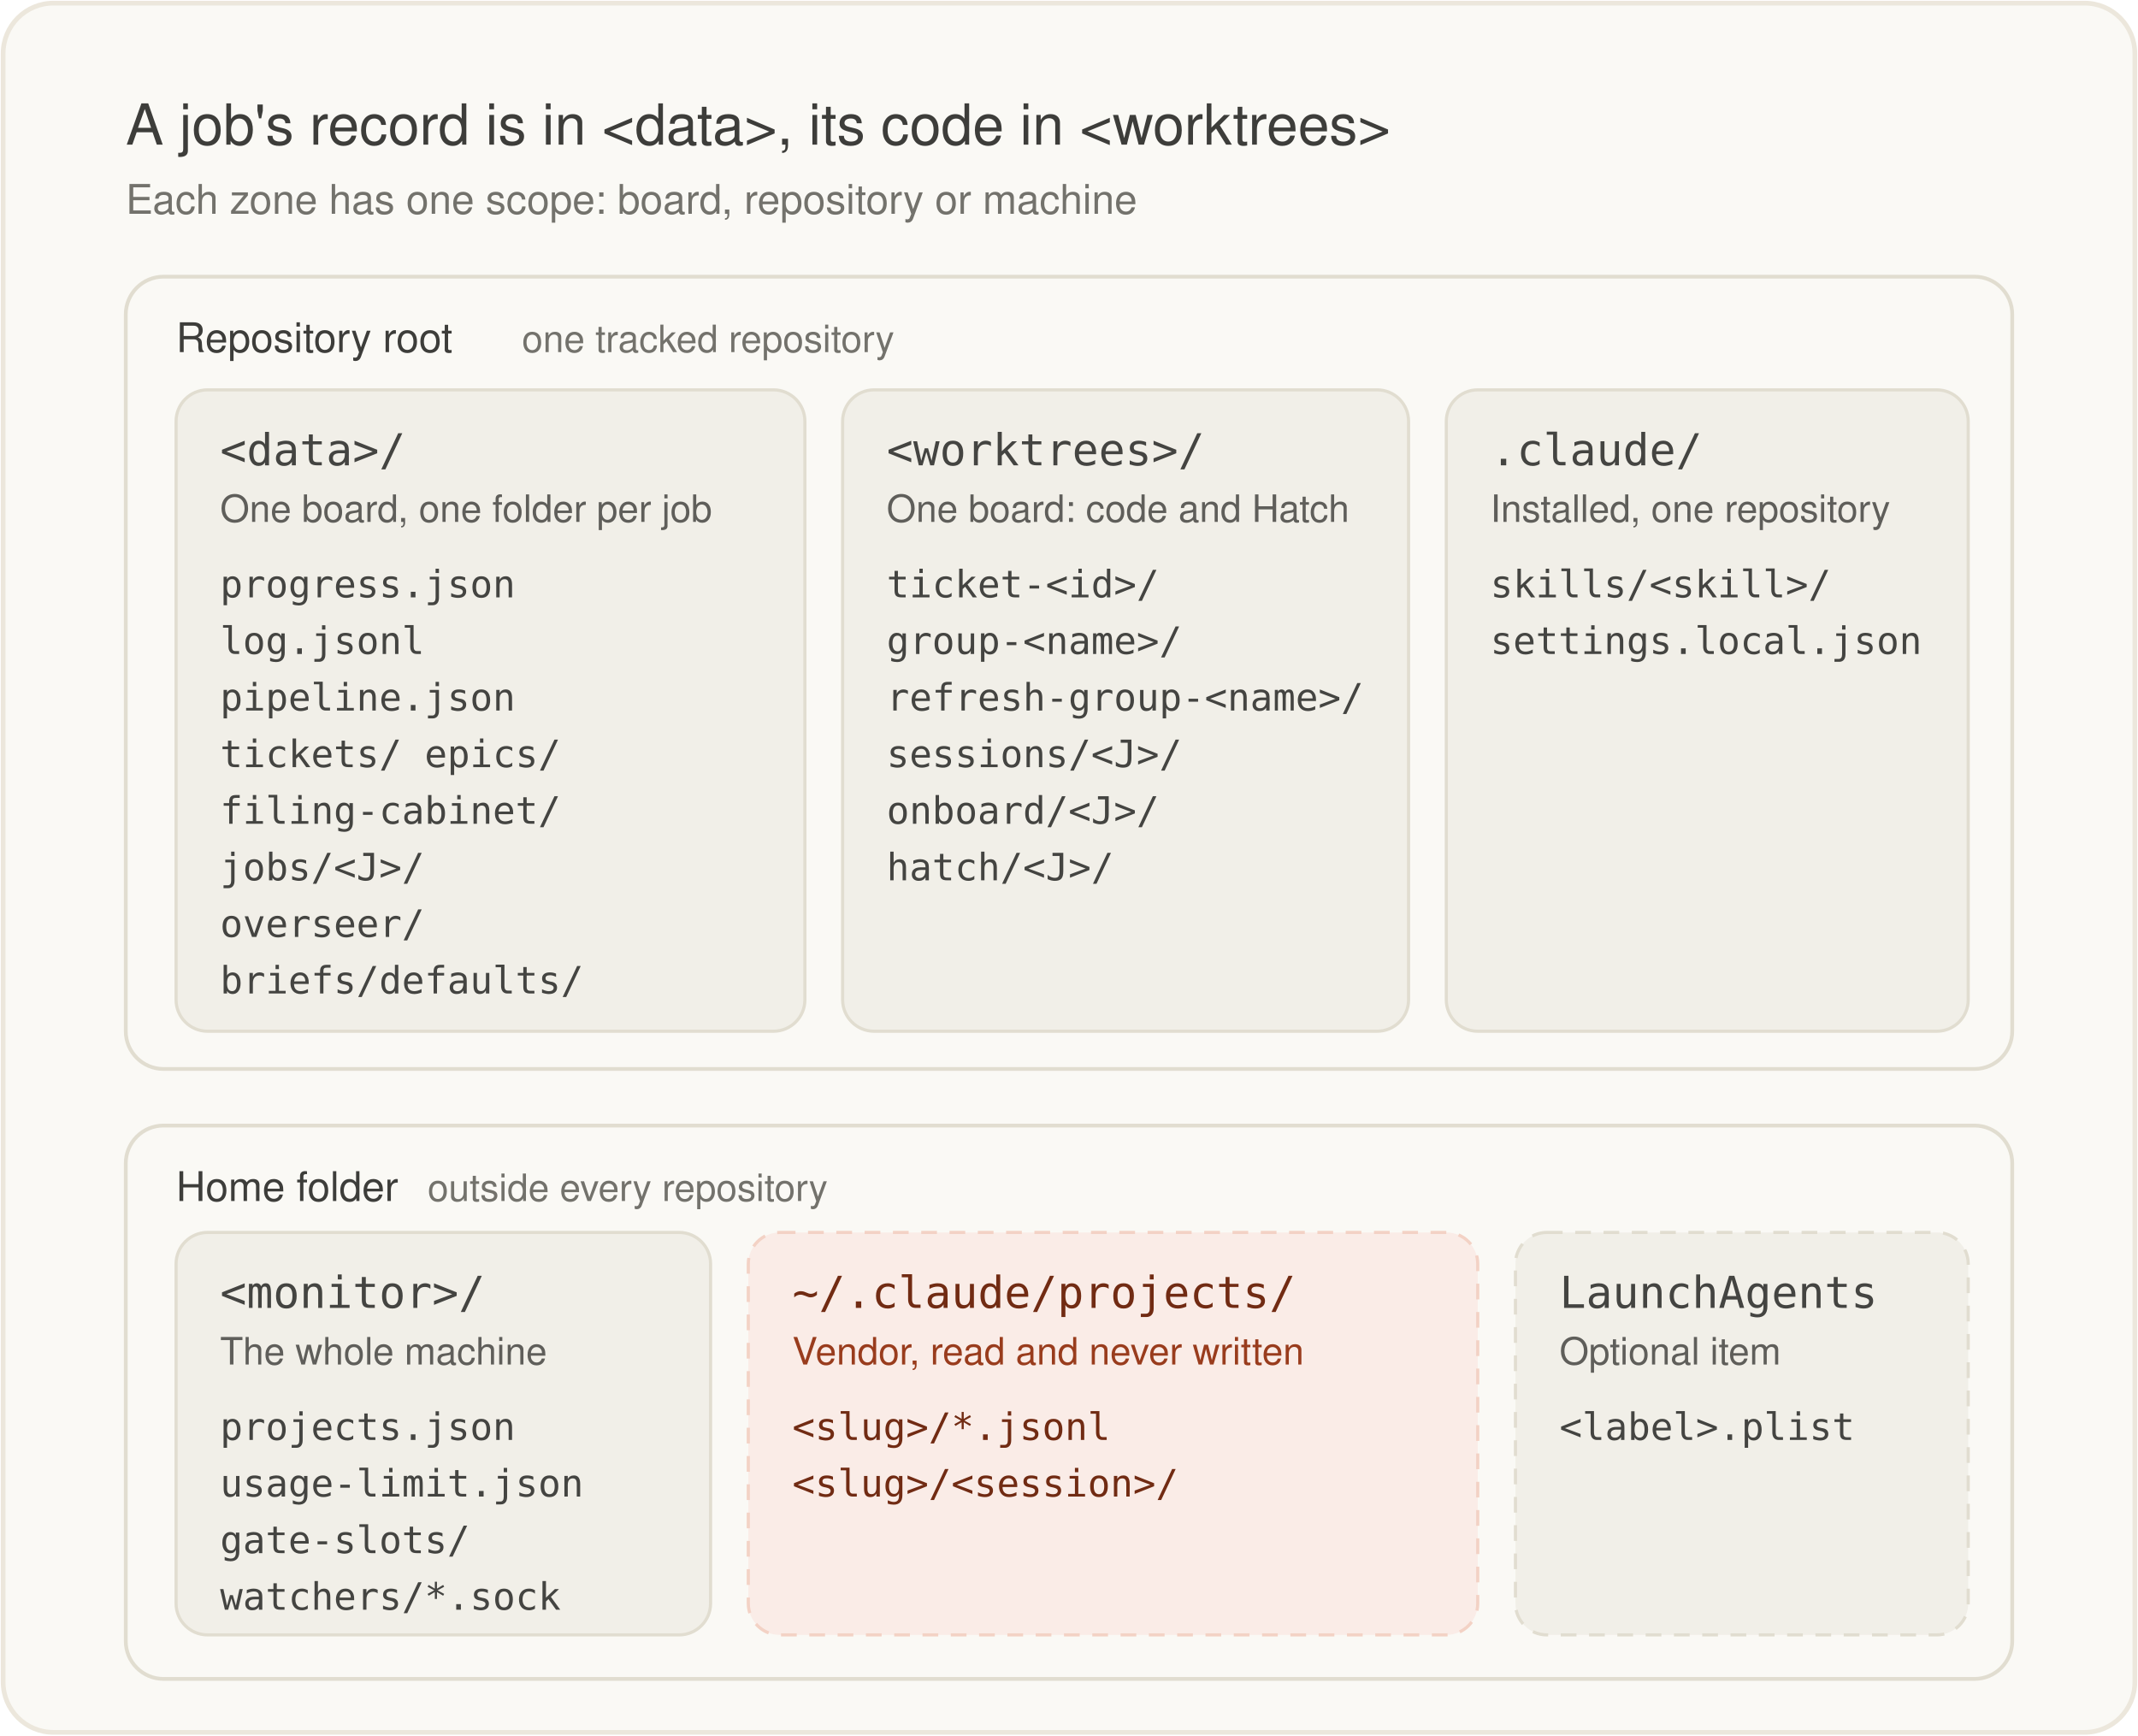
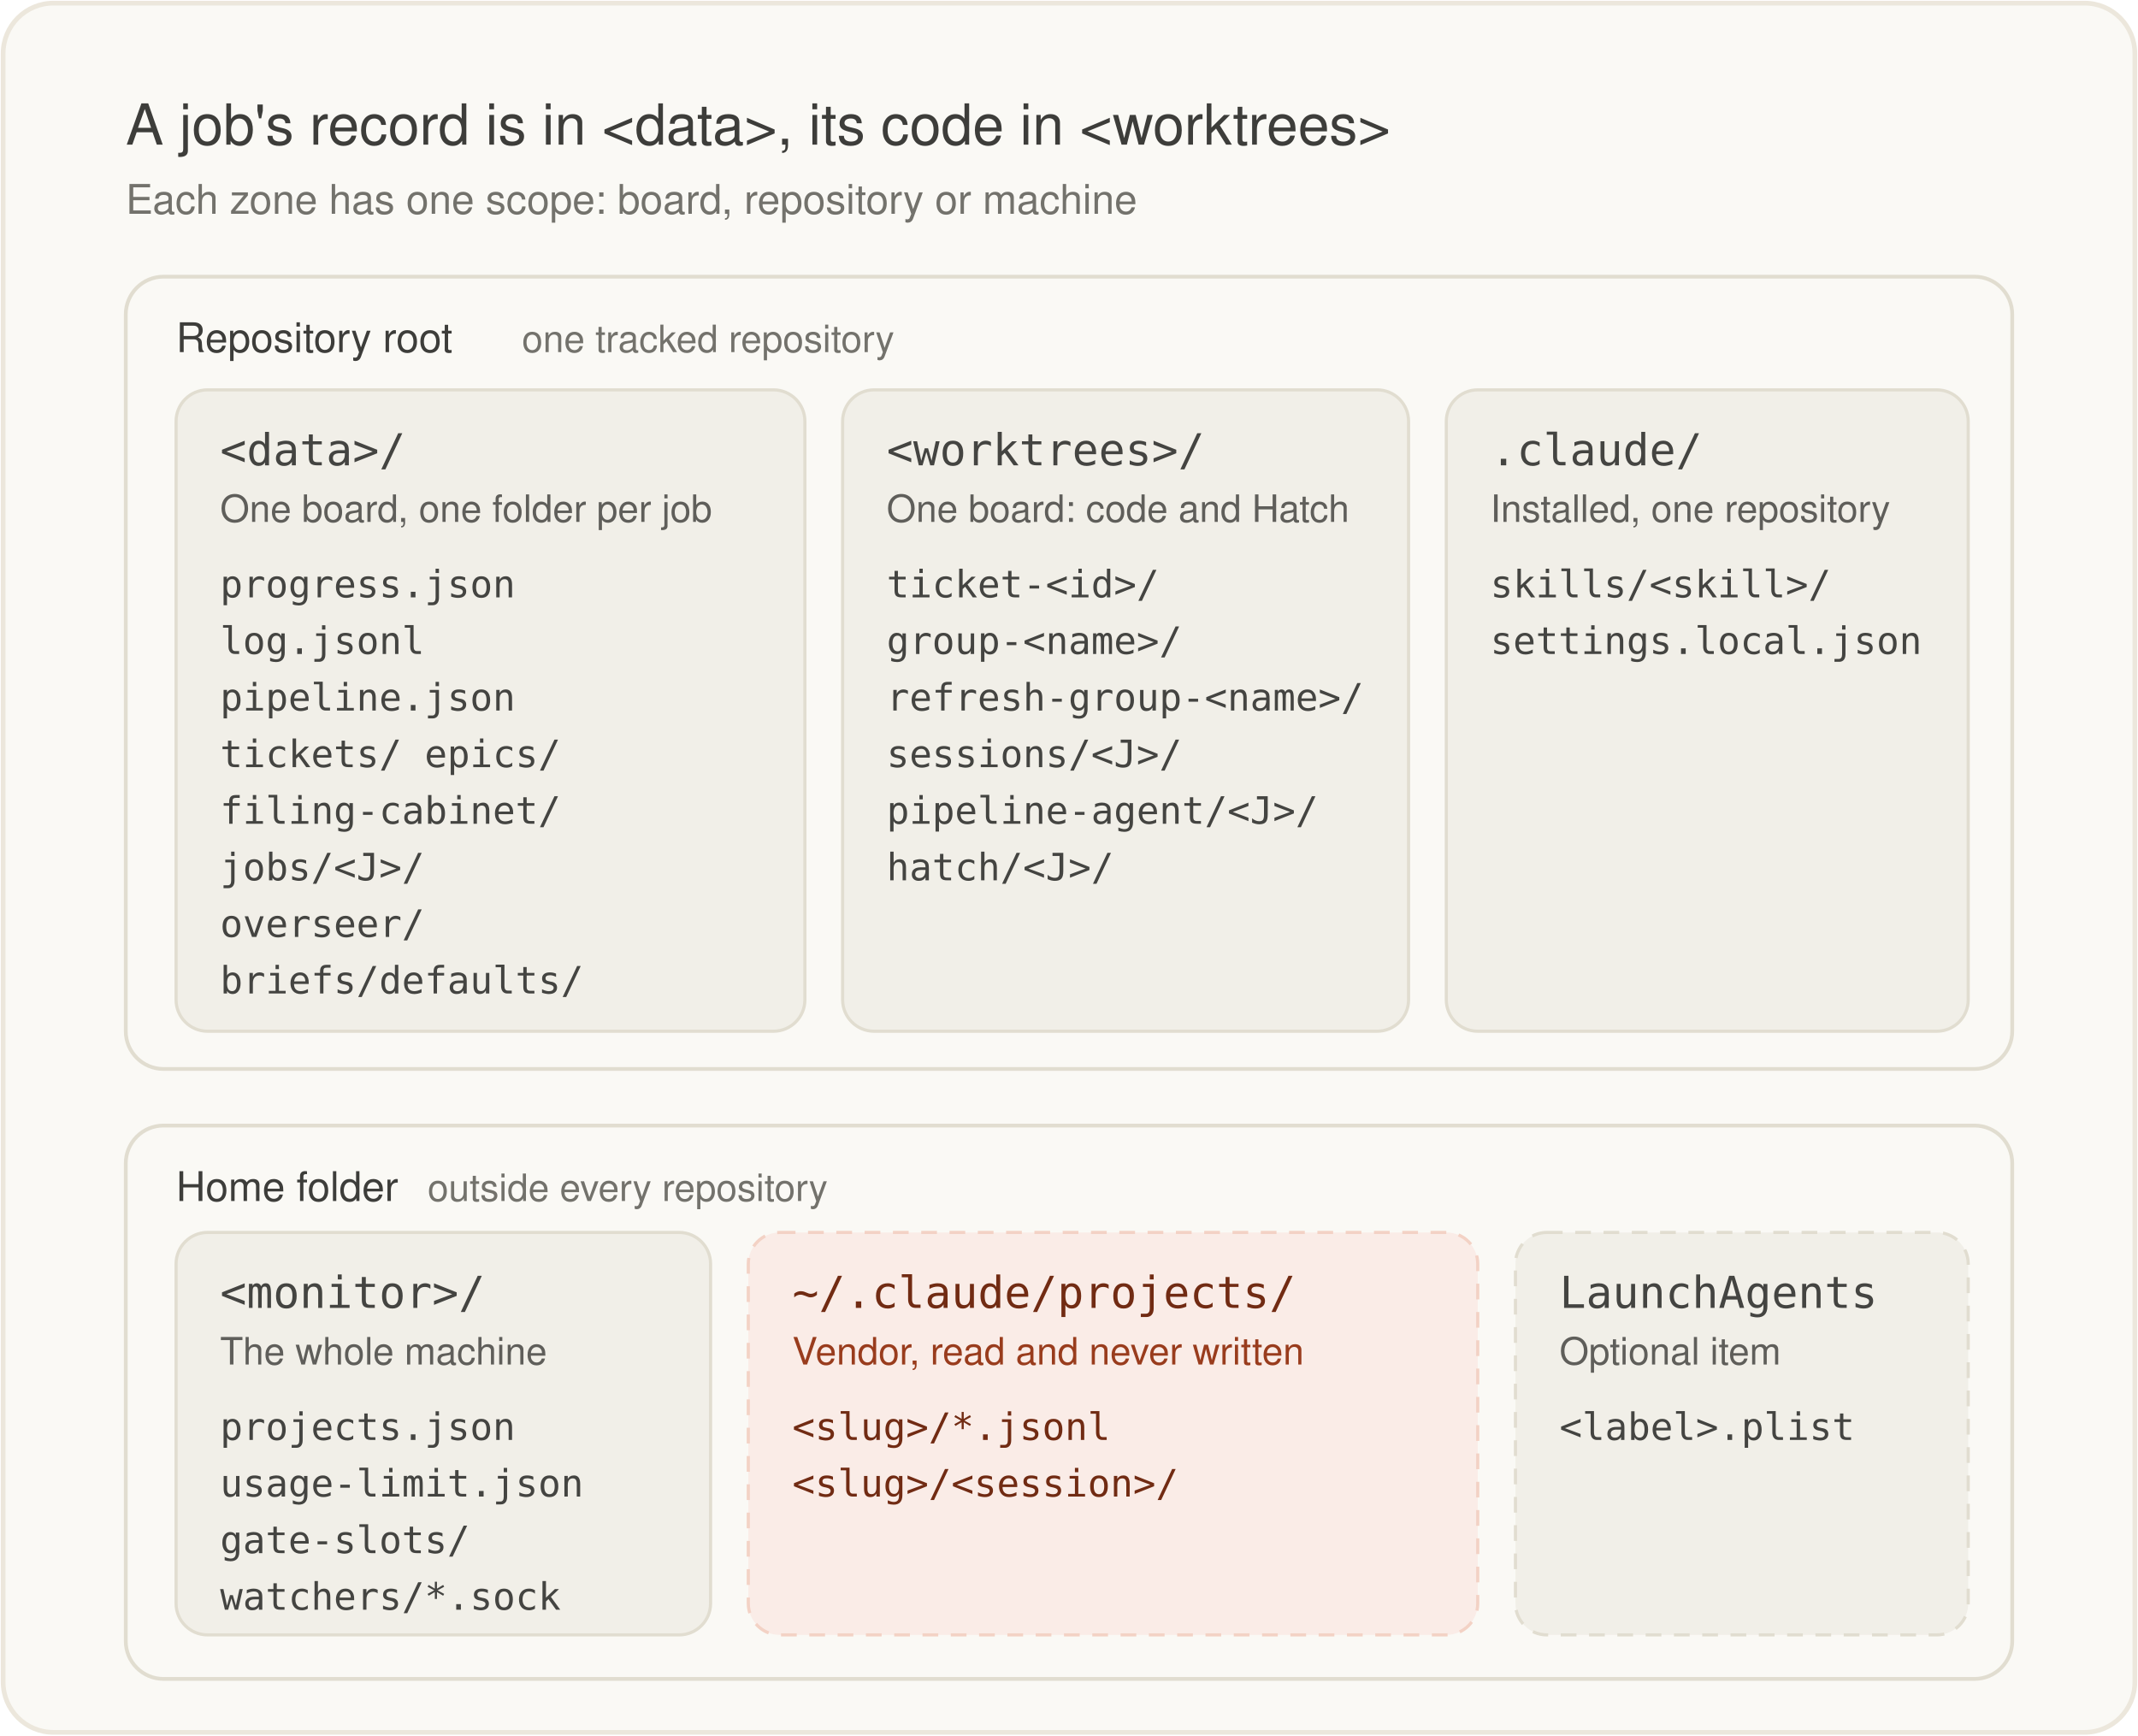
<svg xmlns="http://www.w3.org/2000/svg" width="680" height="552" viewBox="0 0 680 552" role="img" font-family="-apple-system,BlinkMacSystemFont,'Segoe UI',Helvetica,Arial,sans-serif">
  <defs>
    <marker id="ah" markerWidth="9" markerHeight="9" refX="6" refY="4.5" orient="auto">
      <path d="M0,0 L8,4.5 L0,9 z" fill="#73726c" />
    </marker>
  </defs>
  <rect x="1" y="1" width="678" height="550" rx="16" fill="#FAF9F5" stroke="#ECE7DC" stroke-width="1.5" />
  <text x="40" y="46" font-size="18" font-weight="500" fill="#3d3d3a" text-anchor="start">A job's record is in &lt;data&gt;, its code in &lt;worktrees&gt;</text>
  <text x="40" y="68" font-size="13" font-weight="400" fill="#73726c" text-anchor="start">Each zone has one scope: board, repository or machine</text>
  <rect x="40" y="88" width="600" height="252" rx="12" fill="none" stroke="#E1DDD0" stroke-width="1.2" />
  <text x="56" y="112" font-size="13" font-weight="500" fill="#3d3d3a" text-anchor="start">Repository root</text>
  <text x="166" y="112" font-size="12" font-weight="400" fill="#73726c" text-anchor="start">one tracked repository</text>
  <rect x="56" y="124" width="200" height="204" rx="10" fill="#F1EFE8" stroke="#E1DDD0" />
  <text x="70" y="148" font-size="14" font-weight="500" fill="#444441" text-anchor="start" font-family="ui-monospace,Menlo,Consolas,monospace">&lt;data&gt;/</text>
  <text x="70" y="166" font-size="12" font-weight="400" fill="#5F5E5A" text-anchor="start">One board, one folder per job</text>
  <text x="70" y="190" font-size="12" font-weight="400" fill="#444441" text-anchor="start" font-family="ui-monospace,Menlo,Consolas,monospace">progress.json</text>
  <text x="70" y="208" font-size="12" font-weight="400" fill="#444441" text-anchor="start" font-family="ui-monospace,Menlo,Consolas,monospace">log.jsonl</text>
  <text x="70" y="226" font-size="12" font-weight="400" fill="#444441" text-anchor="start" font-family="ui-monospace,Menlo,Consolas,monospace">pipeline.json</text>
  <text x="70" y="244" font-size="12" font-weight="400" fill="#444441" text-anchor="start" font-family="ui-monospace,Menlo,Consolas,monospace">tickets/  epics/</text>
  <text x="70" y="262" font-size="12" font-weight="400" fill="#444441" text-anchor="start" font-family="ui-monospace,Menlo,Consolas,monospace">filing-cabinet/</text>
  <text x="70" y="280" font-size="12" font-weight="500" fill="#444441" text-anchor="start" font-family="ui-monospace,Menlo,Consolas,monospace">jobs/&lt;J&gt;/</text>
  <text x="70" y="298" font-size="12" font-weight="400" fill="#444441" text-anchor="start" font-family="ui-monospace,Menlo,Consolas,monospace">overseer/</text>
  <text x="70" y="316" font-size="12" font-weight="400" fill="#444441" text-anchor="start" font-family="ui-monospace,Menlo,Consolas,monospace">briefs/defaults/</text>
  <rect x="268" y="124" width="180" height="204" rx="10" fill="#F1EFE8" stroke="#E1DDD0" />
  <text x="282" y="148" font-size="14" font-weight="500" fill="#444441" text-anchor="start" font-family="ui-monospace,Menlo,Consolas,monospace">&lt;worktrees&gt;/</text>
  <text x="282" y="166" font-size="12" font-weight="400" fill="#5F5E5A" text-anchor="start">One board: code and Hatch</text>
  <text x="282" y="190" font-size="12" font-weight="400" fill="#444441" text-anchor="start" font-family="ui-monospace,Menlo,Consolas,monospace">ticket-&lt;id&gt;/</text>
  <text x="282" y="208" font-size="12" font-weight="400" fill="#444441" text-anchor="start" font-family="ui-monospace,Menlo,Consolas,monospace">group-&lt;name&gt;/</text>
  <text x="282" y="226" font-size="12" font-weight="400" fill="#444441" text-anchor="start" font-family="ui-monospace,Menlo,Consolas,monospace">refresh-group-&lt;name&gt;/</text>
  <text x="282" y="244" font-size="12" font-weight="400" fill="#444441" text-anchor="start" font-family="ui-monospace,Menlo,Consolas,monospace">sessions/&lt;J&gt;/</text>
-   <text x="282" y="262" font-size="12" font-weight="400" fill="#444441" text-anchor="start" font-family="ui-monospace,Menlo,Consolas,monospace">onboard/&lt;J&gt;/</text>
+   <text x="282" y="262" font-size="12" font-weight="400" fill="#444441" text-anchor="start" font-family="ui-monospace,Menlo,Consolas,monospace">pipeline-agent/&lt;J&gt;/</text>
  <text x="282" y="280" font-size="12" font-weight="400" fill="#444441" text-anchor="start" font-family="ui-monospace,Menlo,Consolas,monospace">hatch/&lt;J&gt;/</text>
  <rect x="460" y="124" width="166" height="204" rx="10" fill="#F1EFE8" stroke="#E1DDD0" />
  <text x="474" y="148" font-size="14" font-weight="500" fill="#444441" text-anchor="start" font-family="ui-monospace,Menlo,Consolas,monospace">.claude/</text>
  <text x="474" y="166" font-size="12" font-weight="400" fill="#5F5E5A" text-anchor="start">Installed, one repository</text>
  <text x="474" y="190" font-size="12" font-weight="400" fill="#444441" text-anchor="start" font-family="ui-monospace,Menlo,Consolas,monospace">skills/&lt;skill&gt;/</text>
  <text x="474" y="208" font-size="12" font-weight="400" fill="#444441" text-anchor="start" font-family="ui-monospace,Menlo,Consolas,monospace">settings.local.json</text>
  <rect x="40" y="358" width="600" height="176" rx="12" fill="none" stroke="#E1DDD0" stroke-width="1.2" />
  <text x="56" y="382" font-size="13" font-weight="500" fill="#3d3d3a" text-anchor="start">Home folder</text>
  <text x="136" y="382" font-size="12" font-weight="400" fill="#73726c" text-anchor="start">outside every repository</text>
  <rect x="56" y="392" width="170" height="128" rx="10" fill="#F1EFE8" stroke="#E1DDD0" />
  <text x="70" y="416" font-size="14" font-weight="500" fill="#444441" text-anchor="start" font-family="ui-monospace,Menlo,Consolas,monospace">&lt;monitor&gt;/</text>
  <text x="70" y="434" font-size="12" font-weight="400" fill="#5F5E5A" text-anchor="start">The whole machine</text>
  <text x="70" y="458" font-size="12" font-weight="400" fill="#444441" text-anchor="start" font-family="ui-monospace,Menlo,Consolas,monospace">projects.json</text>
  <text x="70" y="476" font-size="12" font-weight="400" fill="#444441" text-anchor="start" font-family="ui-monospace,Menlo,Consolas,monospace">usage-limit.json</text>
  <text x="70" y="494" font-size="12" font-weight="400" fill="#444441" text-anchor="start" font-family="ui-monospace,Menlo,Consolas,monospace">gate-slots/</text>
  <text x="70" y="512" font-size="12" font-weight="400" fill="#444441" text-anchor="start" font-family="ui-monospace,Menlo,Consolas,monospace">watchers/*.sock</text>
  <rect x="238" y="392" width="232" height="128" rx="10" fill="#FAECE7" stroke="#F3D2C5" stroke-dasharray="5 4" />
  <text x="252" y="416" font-size="14" font-weight="500" fill="#712B13" text-anchor="start" font-family="ui-monospace,Menlo,Consolas,monospace">~/.claude/projects/</text>
  <text x="252" y="434" font-size="12" font-weight="400" fill="#993C1D" text-anchor="start">Vendor, read and never written</text>
  <text x="252" y="458" font-size="12" font-weight="400" fill="#712B13" text-anchor="start" font-family="ui-monospace,Menlo,Consolas,monospace">&lt;slug&gt;/*.jsonl</text>
  <text x="252" y="476" font-size="12" font-weight="400" fill="#712B13" text-anchor="start" font-family="ui-monospace,Menlo,Consolas,monospace">&lt;slug&gt;/&lt;session&gt;/</text>
  <rect x="482" y="392" width="144" height="128" rx="10" fill="#F1EFE8" stroke="#E1DDD0" stroke-dasharray="5 4" />
  <text x="496" y="416" font-size="14" font-weight="500" fill="#444441" text-anchor="start" font-family="ui-monospace,Menlo,Consolas,monospace">LaunchAgents</text>
  <text x="496" y="434" font-size="12" font-weight="400" fill="#5F5E5A" text-anchor="start">Optional item</text>
  <text x="496" y="458" font-size="12" font-weight="400" fill="#444441" text-anchor="start" font-family="ui-monospace,Menlo,Consolas,monospace">&lt;label&gt;.plist</text>
</svg>
